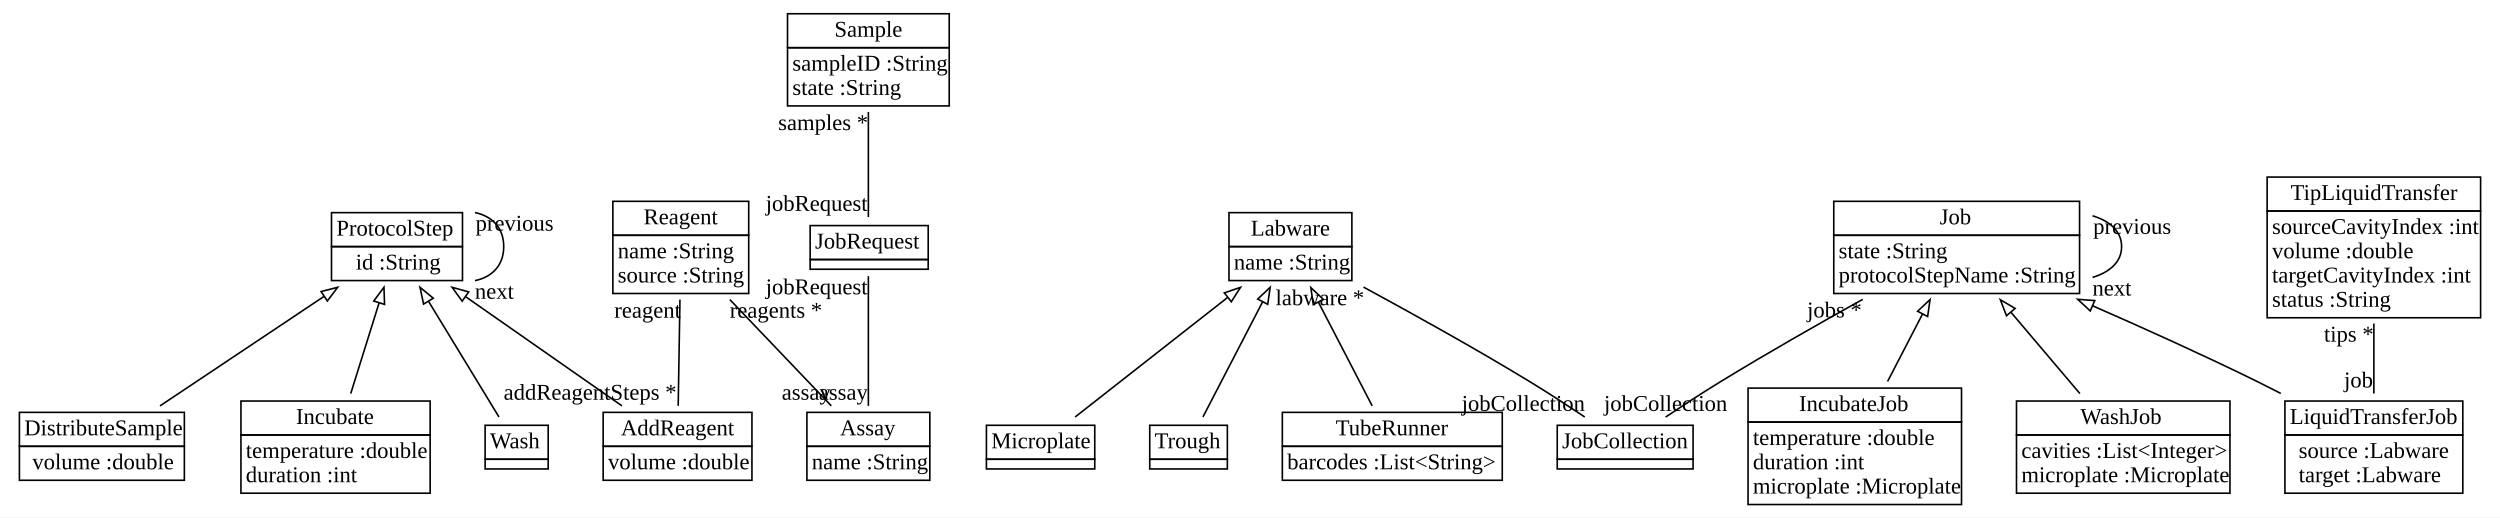
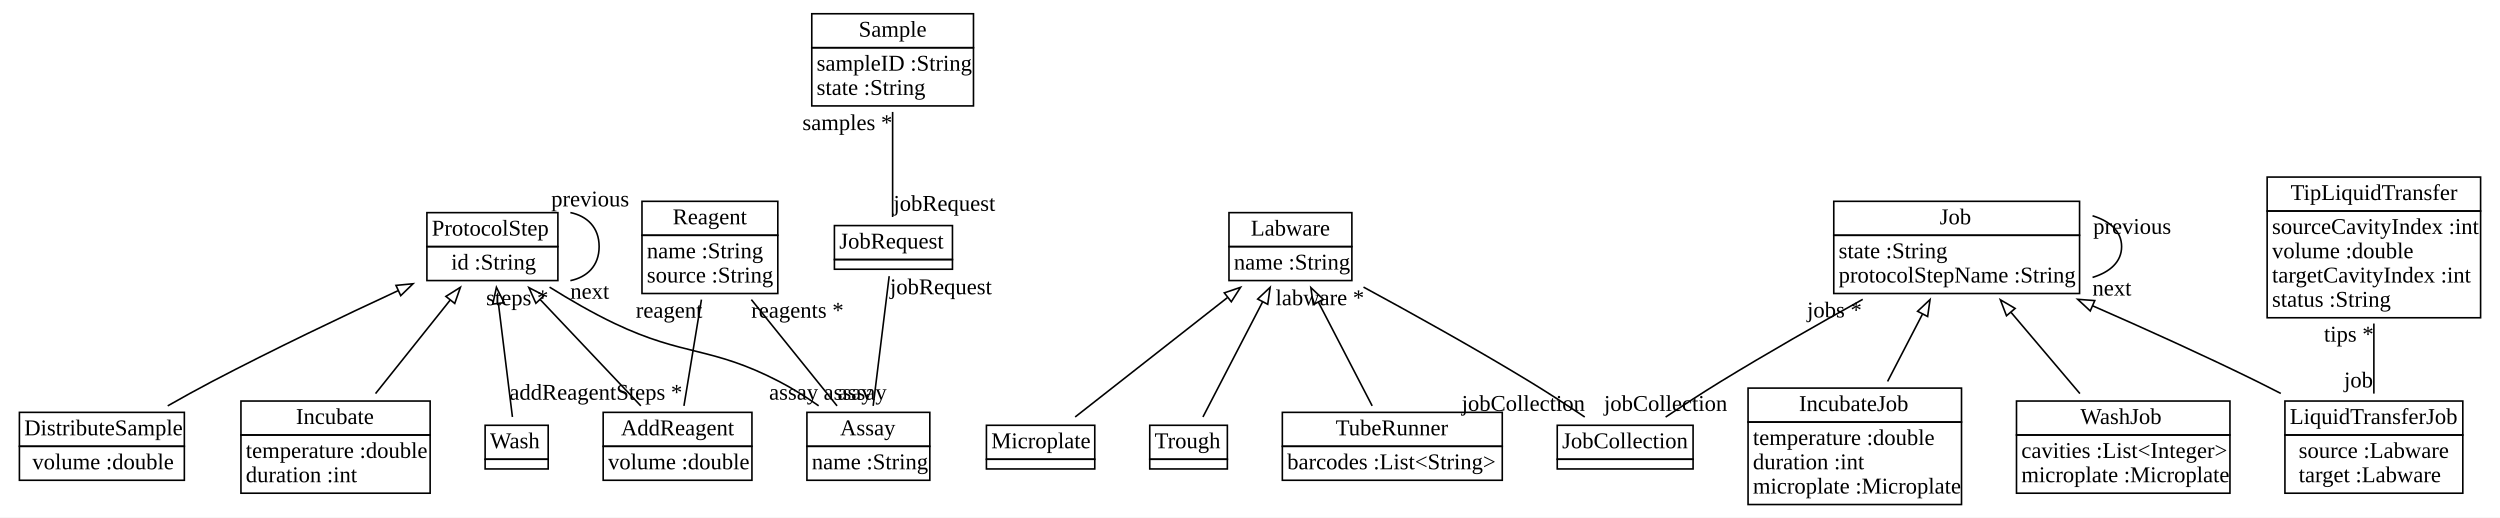
<svg xmlns="http://www.w3.org/2000/svg" width="1546px" height="320px" viewBox="0.00 0.00 1546.00 320.00">
  <g id="graph0" class="graph" transform="scale(1.0 1.0) rotate(0) translate(4 316)">
    <polygon fill="white" stroke="none" points="-4,4 -4,-316 1542,-316 1542,4 -4,4" />
    <g id="node1" class="node">
      <polygon fill="none" stroke="black" points="369,-40 369,-61 461,-61 461,-40 369,-40" />
      <text text-anchor="start" x="380" y="-46.8" font-family="Times New Roman,serif" font-size="14.00">AddReagent</text>
      <polygon fill="none" stroke="black" points="369,-19 369,-40 461,-40 461,-19 369,-19" />
      <text text-anchor="start" x="372" y="-25.8" font-family="Times New Roman,serif" font-size="14.00">volume :double</text>
    </g>
    <g id="node12" class="node">
-       <polygon fill="none" stroke="black" points="201,-163.5 201,-184.5 282,-184.5 282,-163.5 201,-163.5" />
-       <text text-anchor="start" x="204" y="-170.3" font-family="Times New Roman,serif" font-size="14.00">ProtocolStep</text>
-       <polygon fill="none" stroke="black" points="201,-142.5 201,-163.5 282,-163.5 282,-142.5 201,-142.5" />
-       <text text-anchor="start" x="216" y="-149.3" font-family="Times New Roman,serif" font-size="14.00">id :String</text>
-     </g>
-     <g id="edge10" class="edge">
-       <path fill="none" stroke="black" d="M380.623,-65.004C352.949,-84.328 313.897,-111.598 284.127,-132.385" />
-       <polygon fill="none" stroke="black" points="281.798,-129.743 275.603,-138.338 285.806,-135.482 281.798,-129.743" />
+       <polygon fill="none" stroke="black" points="260,-163.5 260,-184.5 341,-184.5 341,-163.5 260,-163.5" />
+       <text text-anchor="start" x="263" y="-170.3" font-family="Times New Roman,serif" font-size="14.00">ProtocolStep</text>
+       <polygon fill="none" stroke="black" points="260,-142.5 260,-163.5 341,-163.5 341,-142.5 260,-142.5" />
+       <text text-anchor="start" x="275" y="-149.3" font-family="Times New Roman,serif" font-size="14.00">id :String</text>
+     </g>
+     <g id="edge11" class="edge">
+       <path fill="none" stroke="black" d="M392.28,-65.004C374.44,-83.852 349.447,-110.258 329.969,-130.837" />
+       <polygon fill="none" stroke="black" points="327.399,-128.461 323.067,-138.13 332.483,-133.273 327.399,-128.461" />
    </g>
    <g id="node13" class="node">
-       <polygon fill="none" stroke="black" points="375,-170.5 375,-191.5 459,-191.5 459,-170.5 375,-170.5" />
-       <text text-anchor="start" x="394" y="-177.3" font-family="Times New Roman,serif" font-size="14.00">Reagent</text>
-       <polygon fill="none" stroke="black" points="375,-134.5 375,-170.5 459,-170.5 459,-134.5 375,-134.5" />
-       <text text-anchor="start" x="378" y="-156.3" font-family="Times New Roman,serif" font-size="14.00">name :String</text>
-       <text text-anchor="start" x="378" y="-141.3" font-family="Times New Roman,serif" font-size="14.00">source :String</text>
+       <polygon fill="none" stroke="black" points="393,-170.5 393,-191.5 477,-191.5 477,-170.5 393,-170.5" />
+       <text text-anchor="start" x="412" y="-177.3" font-family="Times New Roman,serif" font-size="14.00">Reagent</text>
+       <polygon fill="none" stroke="black" points="393,-134.5 393,-170.5 477,-170.5 477,-134.5 393,-134.5" />
+       <text text-anchor="start" x="396" y="-156.3" font-family="Times New Roman,serif" font-size="14.00">name :String</text>
+       <text text-anchor="start" x="396" y="-141.3" font-family="Times New Roman,serif" font-size="14.00">source :String</text>
    </g>
    <g id="edge1" class="edge">
-       <path fill="none" stroke="black" d="M415.395,-65.004C415.705,-83.815 416.138,-110.156 416.477,-130.716" />
-       <text text-anchor="middle" x="396.477" y="-119.516" font-family="Times New Roman,serif" font-size="14.00">reagent</text>
-       <text text-anchor="middle" x="360.895" y="-68.805" font-family="Times New Roman,serif" font-size="14.00">addReagentSteps *</text>
+       <path fill="none" stroke="black" d="M418.951,-65.004C422.048,-83.815 426.384,-110.156 429.768,-130.716" />
+       <text text-anchor="middle" x="409.768" y="-119.516" font-family="Times New Roman,serif" font-size="14.00">reagent</text>
+       <text text-anchor="middle" x="364.451" y="-68.805" font-family="Times New Roman,serif" font-size="14.00">addReagentSteps *</text>
    </g>
    <g id="node2" class="node">
      <polygon fill="none" stroke="black" points="495,-40 495,-61 571,-61 571,-40 495,-40" />
      <text text-anchor="start" x="515.5" y="-46.8" font-family="Times New Roman,serif" font-size="14.00">Assay</text>
      <polygon fill="none" stroke="black" points="495,-19 495,-40 571,-40 571,-19 495,-19" />
      <text text-anchor="start" x="498" y="-25.8" font-family="Times New Roman,serif" font-size="14.00">name :String</text>
    </g>
    <g id="node8" class="node">
-       <polygon fill="none" stroke="black" points="497,-155.5 497,-176.5 570,-176.5 570,-155.5 497,-155.5" />
-       <text text-anchor="start" x="500" y="-162.3" font-family="Times New Roman,serif" font-size="14.00">JobRequest</text>
-       <polygon fill="none" stroke="black" points="497,-149.5 497,-155.5 570,-155.5 570,-149.5 497,-149.5" />
+       <polygon fill="none" stroke="black" points="512,-155.5 512,-176.5 585,-176.5 585,-155.5 512,-155.5" />
+       <text text-anchor="start" x="515" y="-162.3" font-family="Times New Roman,serif" font-size="14.00">JobRequest</text>
+       <polygon fill="none" stroke="black" points="512,-149.5 512,-155.5 585,-155.5 585,-149.5 512,-149.5" />
    </g>
    <g id="edge2" class="edge">
-       <path fill="none" stroke="black" d="M533,-65.004C533,-88.656 533,-124.212 533,-145.215" />
-       <text text-anchor="middle" x="501" y="-134.015" font-family="Times New Roman,serif" font-size="14.00">jobRequest</text>
-       <text text-anchor="middle" x="517.5" y="-68.805" font-family="Times New Roman,serif" font-size="14.00">assay</text>
+       <path fill="none" stroke="black" d="M535.964,-65.004C538.884,-88.656 543.273,-124.212 545.866,-145.215" />
+       <text text-anchor="middle" x="577.866" y="-134.015" font-family="Times New Roman,serif" font-size="14.00">jobRequest</text>
+       <text text-anchor="middle" x="520.464" y="-68.805" font-family="Times New Roman,serif" font-size="14.00">assay</text>
    </g>
    <g id="edge3" class="edge">
-       <path fill="none" stroke="black" d="M510.082,-65.004C492.123,-83.815 466.975,-110.156 447.345,-130.716" />
-       <text text-anchor="middle" x="475.845" y="-119.516" font-family="Times New Roman,serif" font-size="14.00">reagents *</text>
-       <text text-anchor="middle" x="494.582" y="-68.805" font-family="Times New Roman,serif" font-size="14.00">assay</text>
+       <path fill="none" stroke="black" d="M502.256,-65.049C494.592,-70.403 486.211,-75.746 478,-80 435.315,-102.116 419.409,-95.341 376,-116 362.452,-122.448 348.259,-130.685 335.856,-138.431" />
+       <text text-anchor="middle" x="315.856" y="-127.231" font-family="Times New Roman,serif" font-size="14.00">steps *</text>
+       <text text-anchor="middle" x="486.756" y="-68.849" font-family="Times New Roman,serif" font-size="14.00">assay</text>
+     </g>
+     <g id="edge4" class="edge">
+       <path fill="none" stroke="black" d="M513.638,-65.004C498.466,-83.815 477.22,-110.156 460.636,-130.716" />
+       <text text-anchor="middle" x="489.136" y="-119.516" font-family="Times New Roman,serif" font-size="14.00">reagents *</text>
+       <text text-anchor="middle" x="529.138" y="-68.805" font-family="Times New Roman,serif" font-size="14.00">assay</text>
    </g>
    <g id="node3" class="node">
      <polygon fill="none" stroke="black" points="8,-40 8,-61 110,-61 110,-40 8,-40" />
      <text text-anchor="start" x="11" y="-46.8" font-family="Times New Roman,serif" font-size="14.00">DistributeSample</text>
      <polygon fill="none" stroke="black" points="8,-19 8,-40 110,-40 110,-19 8,-19" />
      <text text-anchor="start" x="16" y="-25.8" font-family="Times New Roman,serif" font-size="14.00">volume :double</text>
    </g>
-     <g id="edge11" class="edge">
-       <path fill="none" stroke="black" d="M94.957,-65.004C124.028,-84.411 165.102,-111.832 196.29,-132.652" />
-       <polygon fill="none" stroke="black" points="194.546,-135.696 204.806,-138.338 198.433,-129.874 194.546,-135.696" />
+     <g id="edge12" class="edge">
+       <path fill="none" stroke="black" d="M99.715,-65.017C108.636,-70.093 118.08,-75.324 127,-80 164.848,-99.842 208.26,-120.538 242.129,-136.238" />
+       <polygon fill="none" stroke="black" points="240.87,-139.512 251.416,-140.529 243.806,-133.158 240.87,-139.512" />
    </g>
    <g id="node4" class="node">
      <polygon fill="none" stroke="black" points="145,-47 145,-68 262,-68 262,-47 145,-47" />
      <text text-anchor="start" x="179" y="-53.8" font-family="Times New Roman,serif" font-size="14.00">Incubate</text>
      <polygon fill="none" stroke="black" points="145,-11 145,-47 262,-47 262,-11 145,-11" />
      <text text-anchor="start" x="148" y="-32.8" font-family="Times New Roman,serif" font-size="14.00">temperature :double</text>
      <text text-anchor="start" x="148" y="-17.8" font-family="Times New Roman,serif" font-size="14.00">duration :int</text>
    </g>
-     <g id="edge12" class="edge">
-       <path fill="none" stroke="black" d="M212.885,-72.606C218.253,-89.768 224.892,-110.998 230.371,-128.517" />
-       <polygon fill="none" stroke="black" points="227.119,-129.844 233.445,-138.343 233.8,-127.755 227.119,-129.844" />
+     <g id="edge13" class="edge">
+       <path fill="none" stroke="black" d="M228.232,-72.606C242.447,-90.41 260.155,-112.591 274.425,-130.465" />
+       <polygon fill="none" stroke="black" points="271.74,-132.712 280.715,-138.343 277.211,-128.345 271.74,-132.712" />
    </g>
    <g id="node5" class="node">
      <polygon fill="none" stroke="black" points="1077,-55 1077,-76 1209,-76 1209,-55 1077,-55" />
      <text text-anchor="start" x="1108.5" y="-61.8" font-family="Times New Roman,serif" font-size="14.00">IncubateJob</text>
      <polygon fill="none" stroke="black" points="1077,-4 1077,-55 1209,-55 1209,-4 1077,-4" />
      <text text-anchor="start" x="1080" y="-40.8" font-family="Times New Roman,serif" font-size="14.00">temperature :double</text>
      <text text-anchor="start" x="1080" y="-25.8" font-family="Times New Roman,serif" font-size="14.00">duration :int</text>
      <text text-anchor="start" x="1080" y="-10.8" font-family="Times New Roman,serif" font-size="14.00">microplate :Microplate</text>
    </g>
    <g id="node6" class="node">
      <polygon fill="none" stroke="black" points="1130,-170.5 1130,-191.5 1282,-191.5 1282,-170.5 1130,-170.5" />
      <text text-anchor="start" x="1195.5" y="-177.3" font-family="Times New Roman,serif" font-size="14.00">Job</text>
      <polygon fill="none" stroke="black" points="1130,-134.5 1130,-170.5 1282,-170.5 1282,-134.5 1130,-134.5" />
      <text text-anchor="start" x="1133" y="-156.3" font-family="Times New Roman,serif" font-size="14.00">state :String</text>
      <text text-anchor="start" x="1133" y="-141.3" font-family="Times New Roman,serif" font-size="14.00">protocolStepName :String</text>
    </g>
-     <g id="edge13" class="edge">
+     <g id="edge14" class="edge">
      <path fill="none" stroke="black" d="M1163.28,-80.112C1170.18,-93.414 1177.9,-108.308 1184.86,-121.736" />
      <polygon fill="none" stroke="black" points="1181.83,-123.494 1189.54,-130.761 1188.05,-120.272 1181.83,-123.494" />
    </g>
-     <g id="edge8" class="edge">
+     <g id="edge9" class="edge">
      <path fill="none" stroke="black" d="M1290.03,-144.438C1300.85,-147.744 1308,-154.098 1308,-163.5 1308,-172.902 1300.85,-179.256 1290.03,-182.562" />
      <text text-anchor="middle" x="1314.53" y="-171.362" font-family="Times New Roman,serif" font-size="14.00">previous</text>
      <text text-anchor="middle" x="1302.03" y="-133.238" font-family="Times New Roman,serif" font-size="14.00">next</text>
    </g>
    <g id="node7" class="node">
      <polygon fill="none" stroke="black" points="959,-32 959,-53 1043,-53 1043,-32 959,-32" />
      <text text-anchor="start" x="962" y="-38.8" font-family="Times New Roman,serif" font-size="14.00">JobCollection</text>
      <polygon fill="none" stroke="black" points="959,-26 959,-32 1043,-32 1043,-26 959,-26" />
    </g>
-     <g id="edge5" class="edge">
+     <g id="edge6" class="edge">
      <path fill="none" stroke="black" d="M1026.02,-58.092C1036.42,-65.055 1048.69,-73.078 1060,-80 1088.56,-97.478 1120.92,-115.901 1147.91,-130.893" />
      <text text-anchor="middle" x="1130.41" y="-119.693" font-family="Times New Roman,serif" font-size="14.00">jobs *</text>
      <text text-anchor="middle" x="1026.02" y="-61.892" font-family="Times New Roman,serif" font-size="14.00">jobCollection</text>
    </g>
    <g id="node9" class="node">
      <polygon fill="none" stroke="black" points="756,-163.5 756,-184.5 832,-184.5 832,-163.5 756,-163.5" />
      <text text-anchor="start" x="769.5" y="-170.3" font-family="Times New Roman,serif" font-size="14.00">Labware</text>
      <polygon fill="none" stroke="black" points="756,-142.5 756,-163.5 832,-163.5 832,-142.5 756,-142.5" />
      <text text-anchor="start" x="759" y="-149.3" font-family="Times New Roman,serif" font-size="14.00">name :String</text>
    </g>
-     <g id="edge6" class="edge">
+     <g id="edge7" class="edge">
      <path fill="none" stroke="black" d="M976.003,-58.125C965.602,-65.093 953.331,-73.111 942,-80 908.067,-100.632 868.766,-122.446 839.194,-138.458" />
      <text text-anchor="middle" x="812.194" y="-127.258" font-family="Times New Roman,serif" font-size="14.00">labware *</text>
      <text text-anchor="middle" x="938.003" y="-61.925" font-family="Times New Roman,serif" font-size="14.00">jobCollection</text>
    </g>
    <g id="node14" class="node">
-       <polygon fill="none" stroke="black" points="483,-286.5 483,-307.5 583,-307.5 583,-286.5 483,-286.5" />
-       <text text-anchor="start" x="512" y="-293.3" font-family="Times New Roman,serif" font-size="14.00">Sample</text>
-       <polygon fill="none" stroke="black" points="483,-250.5 483,-286.5 583,-286.5 583,-250.5 483,-250.5" />
-       <text text-anchor="start" x="486" y="-272.3" font-family="Times New Roman,serif" font-size="14.00">sampleID :String</text>
-       <text text-anchor="start" x="486" y="-257.3" font-family="Times New Roman,serif" font-size="14.00">state :String</text>
-     </g>
-     <g id="edge7" class="edge">
-       <path fill="none" stroke="black" d="M533,-181.814C533,-199.005 533,-225.758 533,-246.768" />
-       <text text-anchor="middle" x="505" y="-235.568" font-family="Times New Roman,serif" font-size="14.00">samples *</text>
-       <text text-anchor="middle" x="501" y="-185.614" font-family="Times New Roman,serif" font-size="14.00">jobRequest</text>
+       <polygon fill="none" stroke="black" points="498,-286.5 498,-307.5 598,-307.5 598,-286.5 498,-286.5" />
+       <text text-anchor="start" x="527" y="-293.3" font-family="Times New Roman,serif" font-size="14.00">Sample</text>
+       <polygon fill="none" stroke="black" points="498,-250.5 498,-286.5 598,-286.5 598,-250.5 498,-250.5" />
+       <text text-anchor="start" x="501" y="-272.3" font-family="Times New Roman,serif" font-size="14.00">sampleID :String</text>
+       <text text-anchor="start" x="501" y="-257.3" font-family="Times New Roman,serif" font-size="14.00">state :String</text>
+     </g>
+     <g id="edge8" class="edge">
+       <path fill="none" stroke="black" d="M548,-181.814C548,-199.005 548,-225.758 548,-246.768" />
+       <text text-anchor="middle" x="520" y="-235.568" font-family="Times New Roman,serif" font-size="14.00">samples *</text>
+       <text text-anchor="middle" x="580" y="-185.614" font-family="Times New Roman,serif" font-size="14.00">jobRequest</text>
    </g>
    <g id="node10" class="node">
      <polygon fill="none" stroke="black" points="1409,-47 1409,-68 1519,-68 1519,-47 1409,-47" />
      <text text-anchor="start" x="1412" y="-53.8" font-family="Times New Roman,serif" font-size="14.00">LiquidTransferJob</text>
      <polygon fill="none" stroke="black" points="1409,-11 1409,-47 1519,-47 1519,-11 1409,-11" />
      <text text-anchor="start" x="1417.5" y="-32.8" font-family="Times New Roman,serif" font-size="14.00">source :Labware</text>
      <text text-anchor="start" x="1417.5" y="-17.8" font-family="Times New Roman,serif" font-size="14.00">target :Labware</text>
    </g>
-     <g id="edge14" class="edge">
+     <g id="edge15" class="edge">
      <path fill="none" stroke="black" d="M1406.44,-72.696C1401.58,-75.215 1396.72,-77.679 1392,-80 1359.11,-96.172 1322.32,-112.787 1290.21,-126.83" />
      <polygon fill="none" stroke="black" points="1288.61,-123.707 1280.84,-130.91 1291.4,-130.125 1288.61,-123.707" />
    </g>
    <g id="node15" class="node">
      <polygon fill="none" stroke="black" points="1398,-185.5 1398,-206.5 1530,-206.5 1530,-185.5 1398,-185.5" />
      <text text-anchor="start" x="1412.5" y="-192.3" font-family="Times New Roman,serif" font-size="14.00">TipLiquidTransfer</text>
      <polygon fill="none" stroke="black" points="1398,-119.5 1398,-185.5 1530,-185.5 1530,-119.5 1398,-119.5" />
      <text text-anchor="start" x="1401" y="-171.3" font-family="Times New Roman,serif" font-size="14.00">sourceCavityIndex :int</text>
      <text text-anchor="start" x="1401" y="-156.3" font-family="Times New Roman,serif" font-size="14.00">volume :double</text>
      <text text-anchor="start" x="1401" y="-141.3" font-family="Times New Roman,serif" font-size="14.00">targetCavityIndex :int</text>
      <text text-anchor="start" x="1401" y="-126.3" font-family="Times New Roman,serif" font-size="14.00">status :String</text>
    </g>
-     <g id="edge4" class="edge">
+     <g id="edge5" class="edge">
      <path fill="none" stroke="black" d="M1464,-72.606C1464,-85.824 1464,-101.456 1464,-115.946" />
      <text text-anchor="middle" x="1448.5" y="-104.746" font-family="Times New Roman,serif" font-size="14.00">tips *</text>
      <text text-anchor="middle" x="1454.5" y="-76.406" font-family="Times New Roman,serif" font-size="14.00">job</text>
    </g>
    <g id="node11" class="node">
      <polygon fill="none" stroke="black" points="606,-32 606,-53 673,-53 673,-32 606,-32" />
      <text text-anchor="start" x="609" y="-38.8" font-family="Times New Roman,serif" font-size="14.00">Microplate</text>
      <polygon fill="none" stroke="black" points="606,-26 606,-32 673,-32 673,-26 606,-26" />
    </g>
-     <g id="edge15" class="edge">
+     <g id="edge16" class="edge">
      <path fill="none" stroke="black" d="M660.879,-58.15C685.288,-77.284 725.254,-108.612 755.037,-131.958" />
      <polygon fill="none" stroke="black" points="753.116,-134.899 763.145,-138.314 757.434,-129.39 753.116,-134.899" />
    </g>
-     <g id="edge9" class="edge">
-       <path fill="none" stroke="black" d="M289.714,-142.452C300.042,-144.59 307.5,-151.605 307.5,-163.5 307.5,-175.395 300.042,-182.41 289.714,-184.548" />
-       <text text-anchor="middle" x="314.214" y="-173.348" font-family="Times New Roman,serif" font-size="14.00">previous</text>
-       <text text-anchor="middle" x="301.714" y="-131.252" font-family="Times New Roman,serif" font-size="14.00">next</text>
+     <g id="edge10" class="edge">
+       <path fill="none" stroke="black" d="M348.714,-142.452C359.042,-144.59 366.5,-151.605 366.5,-163.5 366.5,-175.395 359.042,-182.41 348.714,-184.548" />
+       <text text-anchor="middle" x="360.964" y="-188.348" font-family="Times New Roman,serif" font-size="14.00">previous</text>
+       <text text-anchor="middle" x="360.714" y="-131.252" font-family="Times New Roman,serif" font-size="14.00">next</text>
    </g>
    <g id="node16" class="node">
      <polygon fill="none" stroke="black" points="707,-32 707,-53 755,-53 755,-32 707,-32" />
      <text text-anchor="start" x="710" y="-38.8" font-family="Times New Roman,serif" font-size="14.00">Trough</text>
      <polygon fill="none" stroke="black" points="707,-26 707,-32 755,-32 755,-26 707,-26" />
    </g>
-     <g id="edge16" class="edge">
+     <g id="edge17" class="edge">
      <path fill="none" stroke="black" d="M739.893,-58.15C749.432,-76.548 764.818,-106.221 776.749,-129.23" />
      <polygon fill="none" stroke="black" points="773.749,-131.047 781.459,-138.314 779.963,-127.825 773.749,-131.047" />
    </g>
    <g id="node17" class="node">
      <polygon fill="none" stroke="black" points="789,-40 789,-61 925,-61 925,-40 789,-40" />
      <text text-anchor="start" x="822" y="-46.8" font-family="Times New Roman,serif" font-size="14.00">TubeRunner</text>
      <polygon fill="none" stroke="black" points="789,-19 789,-40 925,-40 925,-19 789,-19" />
      <text text-anchor="start" x="792" y="-25.8" font-family="Times New Roman,serif" font-size="14.00">barcodes :List&lt;String&gt;</text>
    </g>
-     <g id="edge17" class="edge">
+     <g id="edge18" class="edge">
      <path fill="none" stroke="black" d="M844.553,-65.004C835.038,-83.356 821.806,-108.874 811.267,-129.2" />
      <polygon fill="none" stroke="black" points="808.133,-127.641 806.637,-138.13 814.347,-130.863 808.133,-127.641" />
    </g>
    <g id="node18" class="node">
      <polygon fill="none" stroke="black" points="296,-32 296,-53 335,-53 335,-32 296,-32" />
      <text text-anchor="start" x="299" y="-38.8" font-family="Times New Roman,serif" font-size="14.00">Wash</text>
      <polygon fill="none" stroke="black" points="296,-26 296,-32 335,-32 335,-26 296,-26" />
    </g>
-     <g id="edge18" class="edge">
-       <path fill="none" stroke="black" d="M304.555,-58.15C293.3,-76.629 275.116,-106.485 261.077,-129.536" />
-       <polygon fill="none" stroke="black" points="257.943,-127.953 255.731,-138.314 263.922,-131.594 257.943,-127.953" />
+     <g id="edge19" class="edge">
+       <path fill="none" stroke="black" d="M312.883,-58.15C310.642,-76.302 307.046,-105.431 304.221,-128.306" />
+       <polygon fill="none" stroke="black" points="300.738,-127.96 302.986,-138.314 307.685,-128.818 300.738,-127.96" />
    </g>
    <g id="node19" class="node">
      <polygon fill="none" stroke="black" points="1243,-47 1243,-68 1375,-68 1375,-47 1243,-47" />
      <text text-anchor="start" x="1282.5" y="-53.8" font-family="Times New Roman,serif" font-size="14.00">WashJob</text>
      <polygon fill="none" stroke="black" points="1243,-11 1243,-47 1375,-47 1375,-11 1243,-11" />
      <text text-anchor="start" x="1246" y="-32.8" font-family="Times New Roman,serif" font-size="14.00">cavities :List&lt;Integer&gt;</text>
      <text text-anchor="start" x="1246" y="-17.8" font-family="Times New Roman,serif" font-size="14.00">microplate :Microplate</text>
    </g>
-     <g id="edge19" class="edge">
+     <g id="edge20" class="edge">
      <path fill="none" stroke="black" d="M1282.21,-72.606C1269.2,-87.953 1253.43,-106.554 1239.62,-122.844" />
      <polygon fill="none" stroke="black" points="1236.81,-120.739 1233.02,-130.631 1242.15,-125.266 1236.81,-120.739" />
    </g>
  </g>
</svg>
